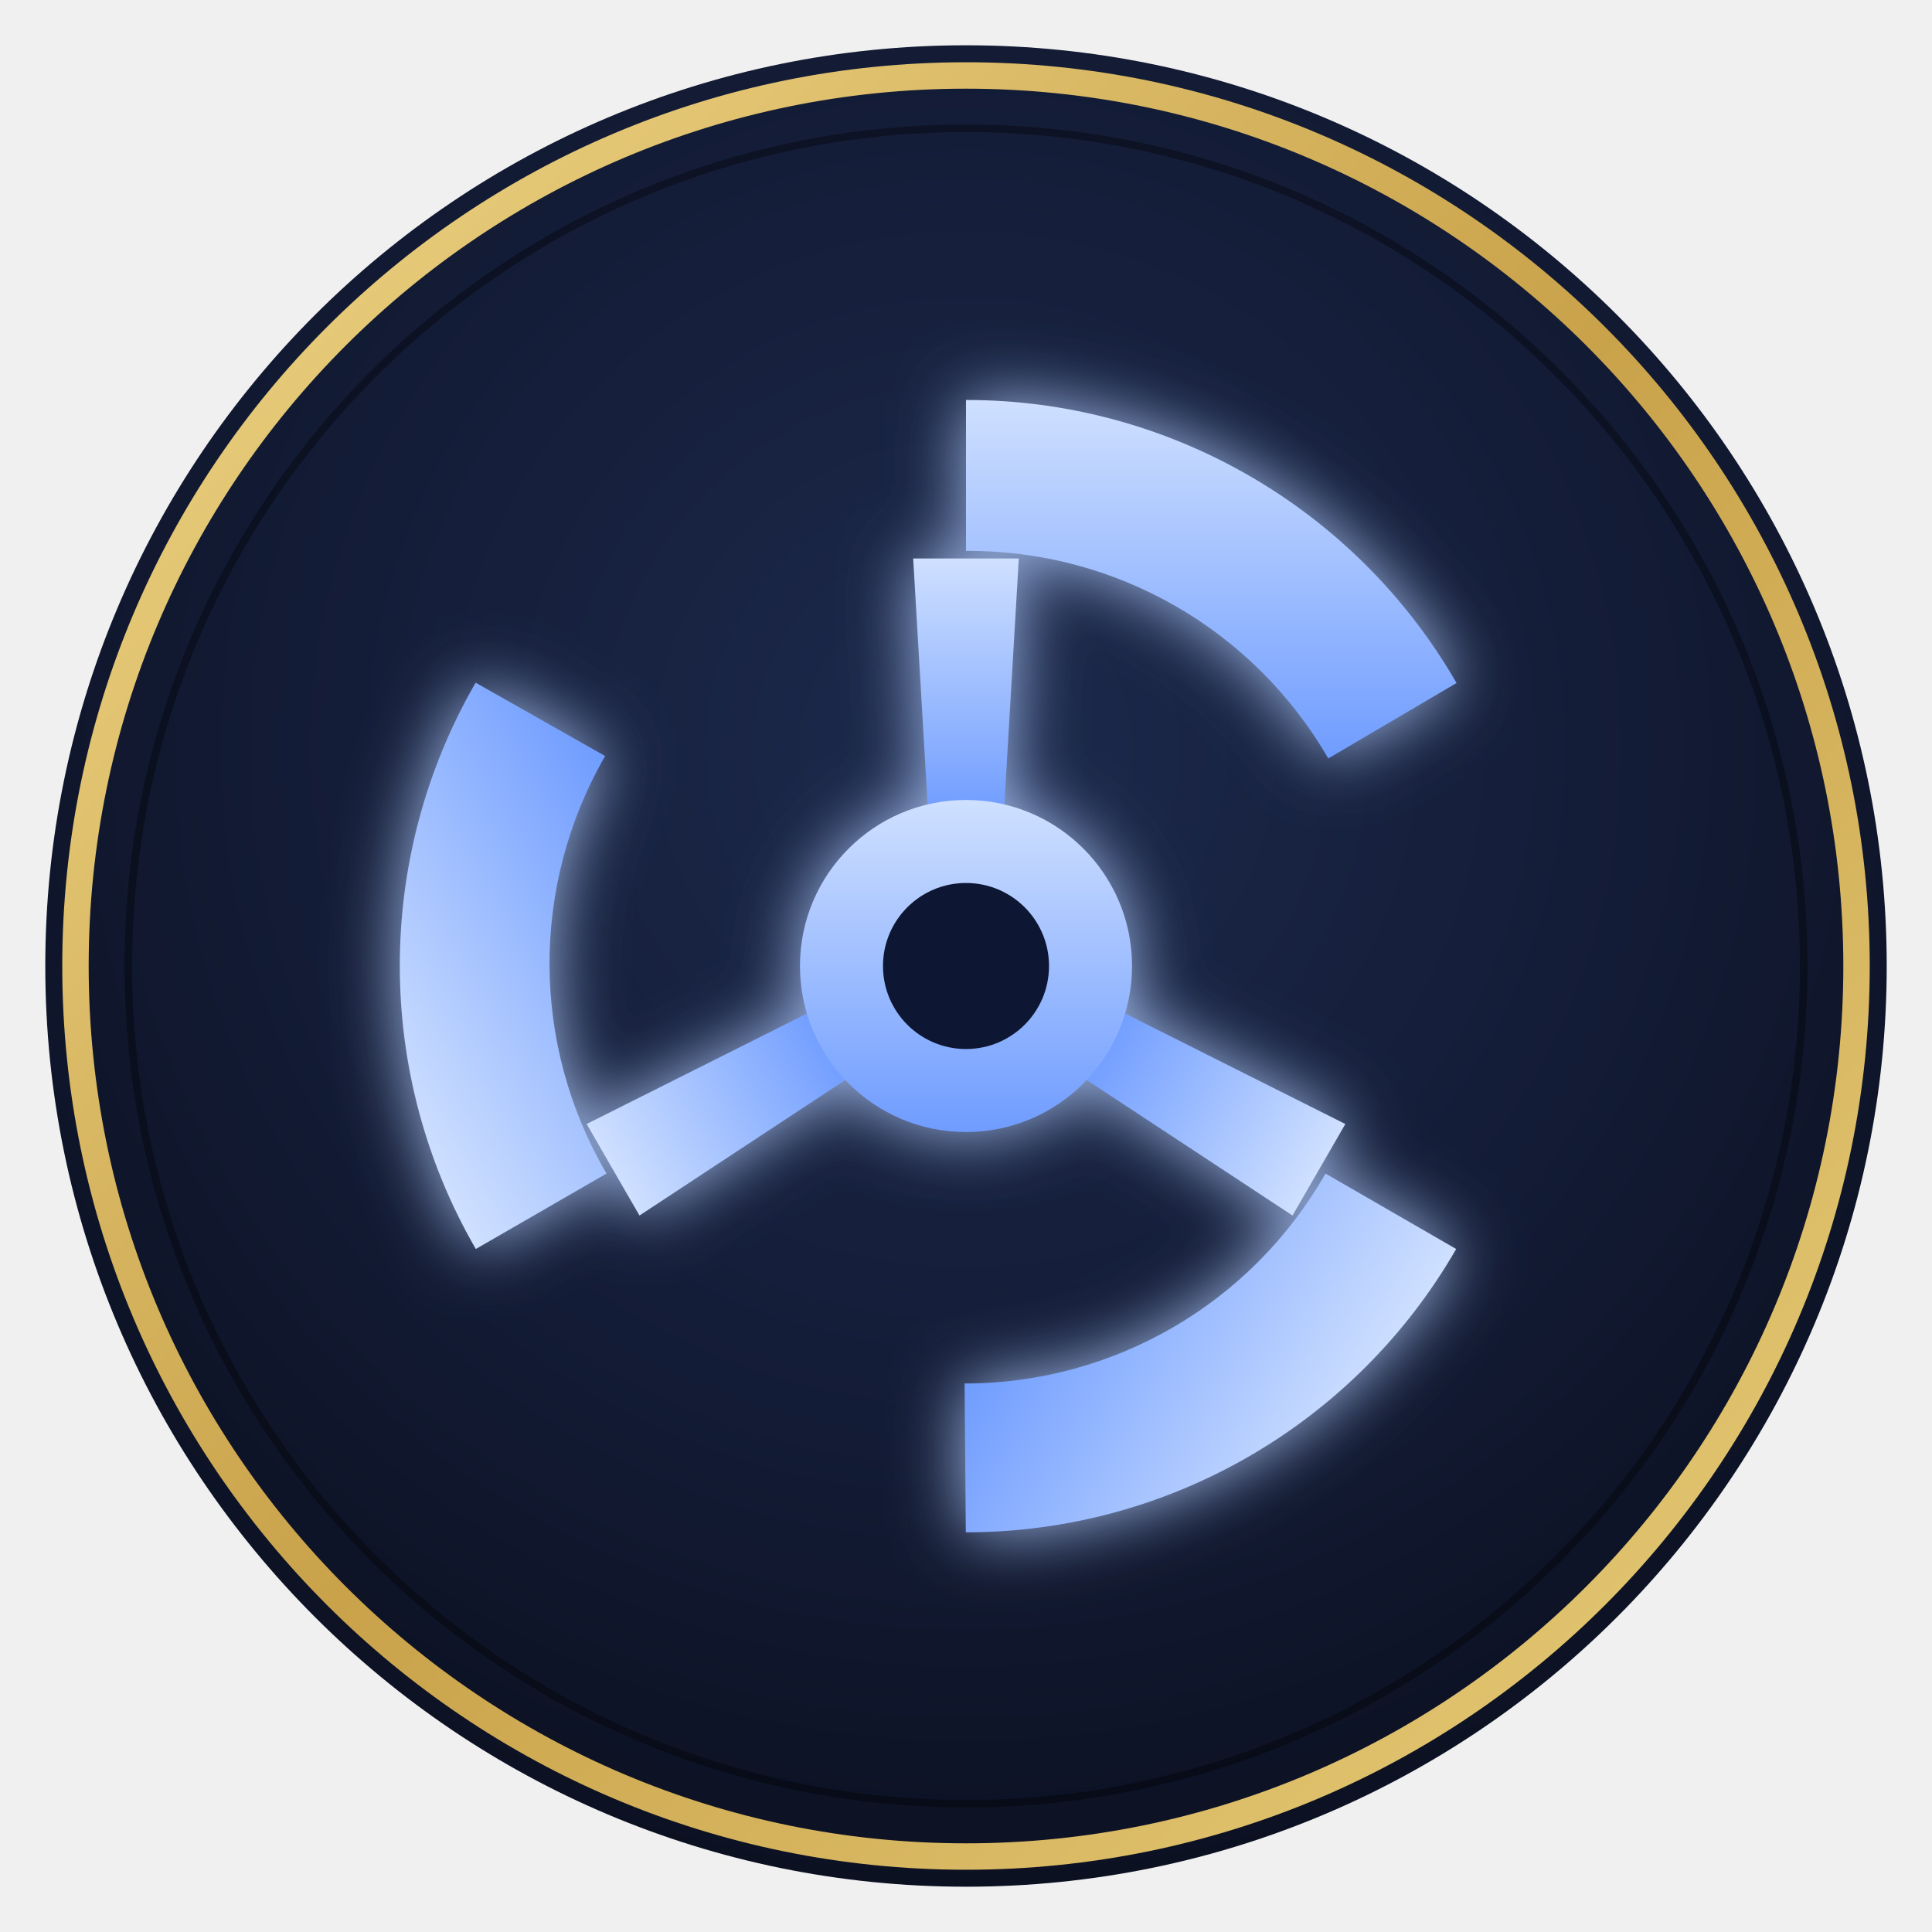
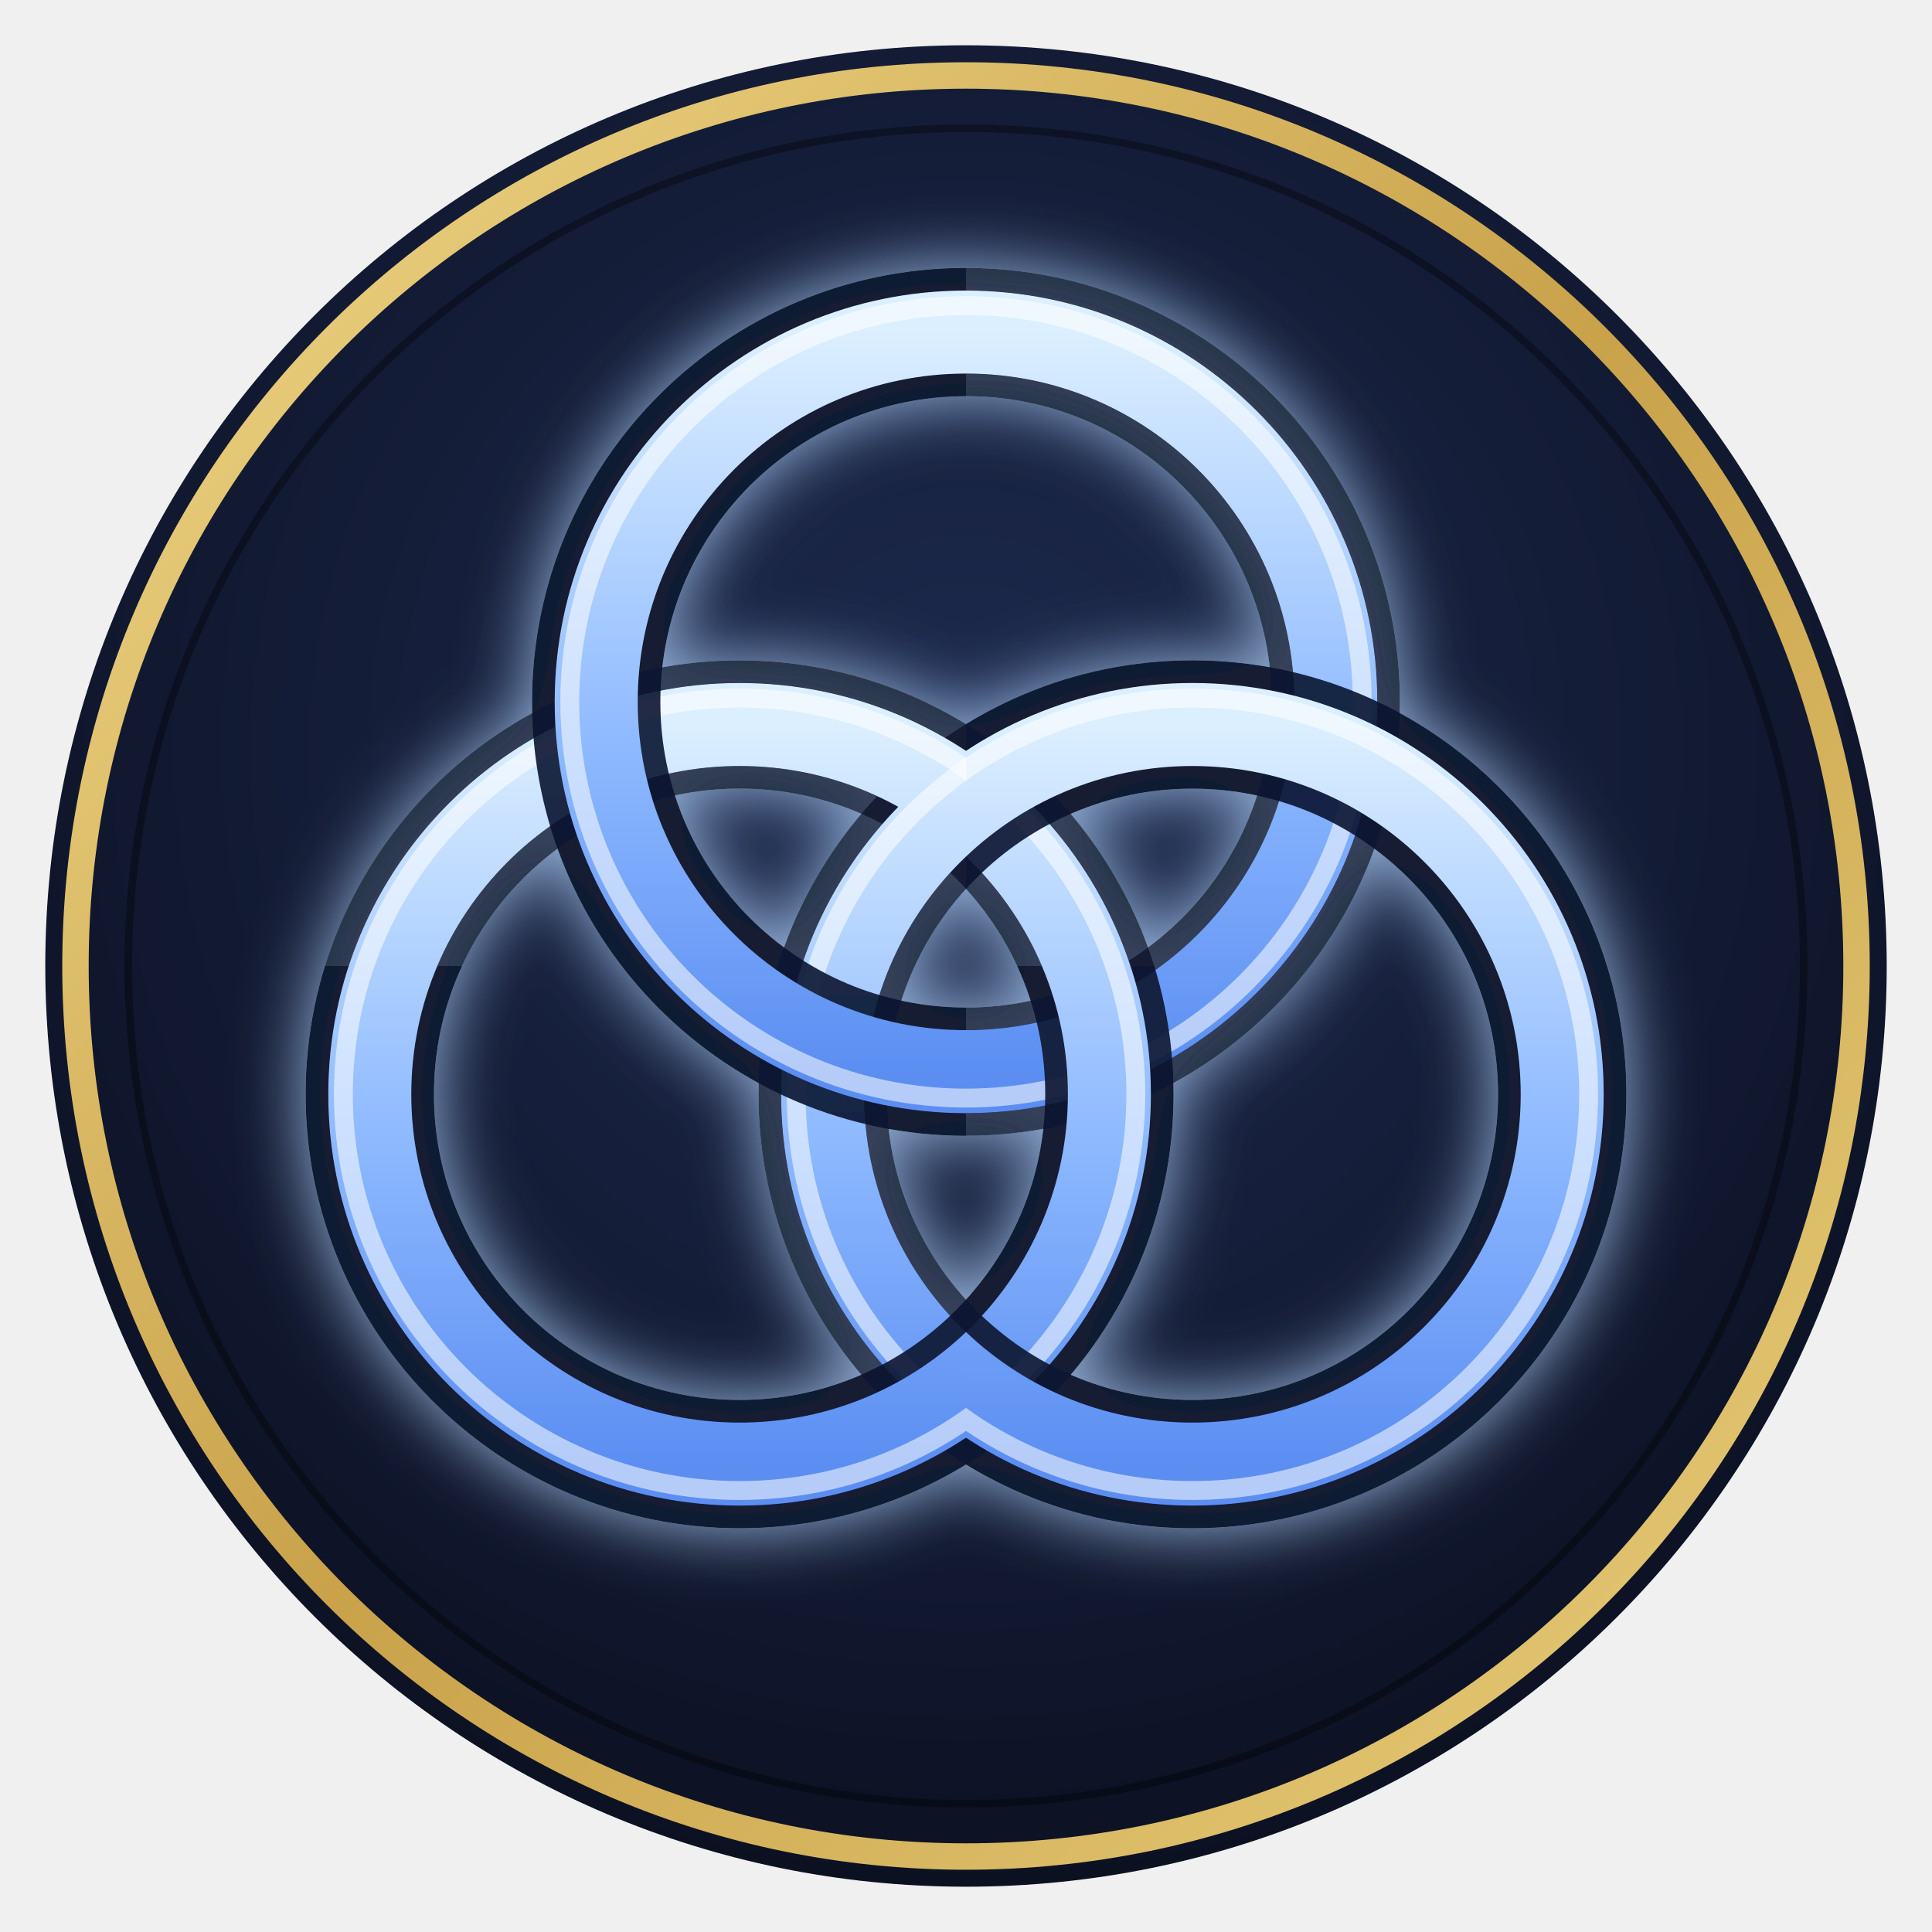
<svg xmlns="http://www.w3.org/2000/svg" viewBox="0 0 512 512" width="512" height="512">
  <defs>
    <radialGradient id="disc" cx="50%" cy="38%" r="70%">
      <stop offset="0%" stop-color="#1d2a4d" />
      <stop offset="60%" stop-color="#121a33" />
      <stop offset="100%" stop-color="#0a0e1c" />
    </radialGradient>
    <linearGradient id="rim" x1="0" y1="0" x2="1" y2="1">
      <stop offset="0%" stop-color="#f1d98a" />
      <stop offset="50%" stop-color="#c9a24a" />
      <stop offset="100%" stop-color="#e9cf7c" />
    </linearGradient>
-     <linearGradient id="sig" x1="0" y1="0" x2="0" y2="1">
-       <stop offset="0%" stop-color="#cfe0ff" />
-       <stop offset="100%" stop-color="#6f9cff" />
+     <linearGradient id="tube" x1="0" y1="0" x2="0" y2="1">
+       <stop offset="0%" stop-color="#dcefff" />
+       <stop offset="55%" stop-color="#8fbaff" />
+       <stop offset="100%" stop-color="#5b8ef2" />
    </linearGradient>
    <filter id="glow" x="-30%" y="-30%" width="160%" height="160%">
      <feGaussianBlur stdDeviation="9" result="b" />
-       <feColorMatrix in="b" type="matrix" values="0 0 0 0 0.45  0 0 0 0 0.62  0 0 0 0 1  0 0 0 0.9 0" result="c" />
+       <feColorMatrix in="b" type="matrix" values="0 0 0 0 0.45  0 0 0 0 0.66  0 0 0 0 1  0 0 0 0.85 0" result="c" />
      <feMerge>
        <feMergeNode in="c" />
        <feMergeNode in="SourceGraphic" />
      </feMerge>
    </filter>
+     <circle id="rA" cx="256" cy="186" r="98" />
+     <circle id="rB" cx="196" cy="290" r="98" />
+     <circle id="rC" cx="316" cy="290" r="98" />
+     <clipPath id="cA">
+       <rect x="0" y="0" width="256" height="512" />
+     </clipPath>
+     <clipPath id="cB">
+       <rect x="0" y="256" width="512" height="256" />
+     </clipPath>
+     <clipPath id="cC">
+       <rect x="256" y="0" width="256" height="512" />
+     </clipPath>
  </defs>
  <circle cx="256" cy="256" r="244" fill="url(#disc)" />
  <circle cx="256" cy="256" r="236" fill="none" stroke="url(#rim)" stroke-width="7" />
  <circle cx="256" cy="256" r="222" fill="none" stroke="#000" stroke-opacity="0.35" stroke-width="2" />
-   <g filter="url(#glow)" fill="url(#sig)">
-     <g transform="translate(256 256)">
-       <g>
-         <path d="M0 -150 A150 150 0 0 1 130 -75 L96 -55 A110 110 0 0 0 0 -110 Z" />
-         <path transform="rotate(120)" d="M0 -150 A150 150 0 0 1 130 -75 L96 -55 A110 110 0 0 0 0 -110 Z" />
-         <path transform="rotate(240)" d="M0 -150 A150 150 0 0 1 130 -75 L96 -55 A110 110 0 0 0 0 -110 Z" />
-       </g>
-       <path d="M-14 -108 L14 -108 L10 -40 L-10 -40 Z" />
-       <path transform="rotate(120)" d="M-14 -108 L14 -108 L10 -40 L-10 -40 Z" />
-       <path transform="rotate(240)" d="M-14 -108 L14 -108 L10 -40 L-10 -40 Z" />
-       <circle cx="0" cy="0" r="44" />
-       <circle cx="0" cy="0" r="22" fill="#0f1730" />
+   <g filter="url(#glow)" fill="none" stroke-linecap="round">
+     <g stroke="#0b1430" stroke-width="34" stroke-opacity="0.9">
+       <use href="#rA" />
+       <use href="#rB" />
+       <use href="#rC" />
+     </g>
+     <g stroke="url(#tube)" stroke-width="22">
+       <use href="#rA" />
+       <use href="#rB" />
+       <use href="#rC" />
+     </g>
+     <g stroke="#ffffff" stroke-width="5" stroke-opacity="0.55">
+       <circle cx="256" cy="186" r="105" />
+       <circle cx="196" cy="290" r="105" />
+       <circle cx="316" cy="290" r="105" />
+     </g>
+     <g clip-path="url(#cA)">
+       <use href="#rA" stroke="#0b1430" stroke-width="34" stroke-opacity="0.9" />
+       <use href="#rA" stroke="url(#tube)" stroke-width="22" />
+       <circle cx="256" cy="186" r="105" stroke="#ffffff" stroke-width="5" stroke-opacity="0.55" />
+     </g>
+     <g clip-path="url(#cB)">
+       <use href="#rB" stroke="#0b1430" stroke-width="34" stroke-opacity="0.9" />
+       <use href="#rB" stroke="url(#tube)" stroke-width="22" />
+       <circle cx="196" cy="290" r="105" stroke="#ffffff" stroke-width="5" stroke-opacity="0.55" />
+     </g>
+     <g clip-path="url(#cC)">
+       <use href="#rC" stroke="#0b1430" stroke-width="34" stroke-opacity="0.9" />
+       <use href="#rC" stroke="url(#tube)" stroke-width="22" />
+       <circle cx="316" cy="290" r="105" stroke="#ffffff" stroke-width="5" stroke-opacity="0.55" />
    </g>
  </g>
</svg>
